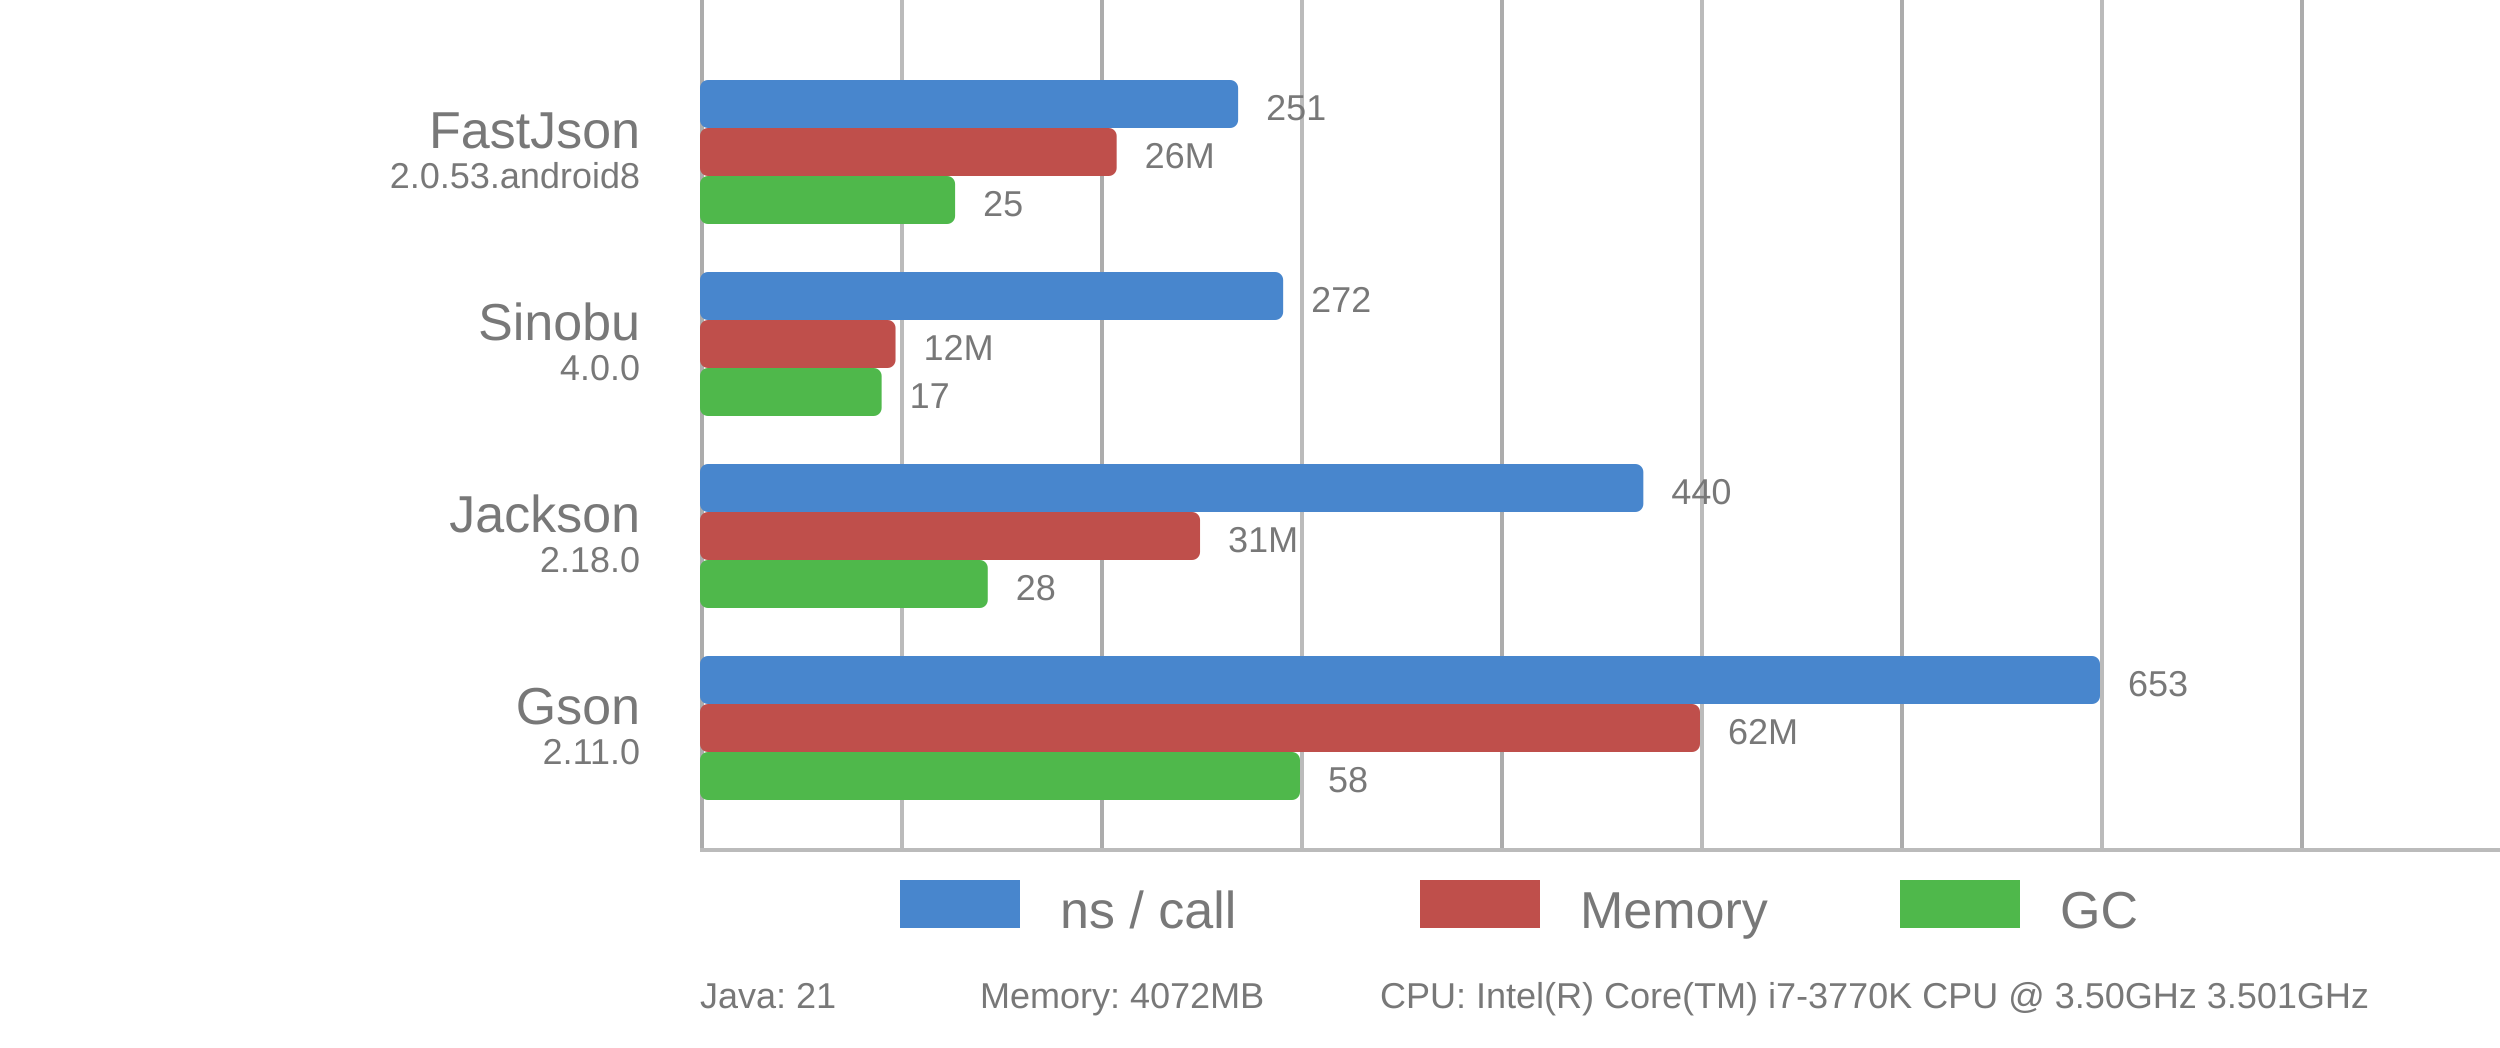
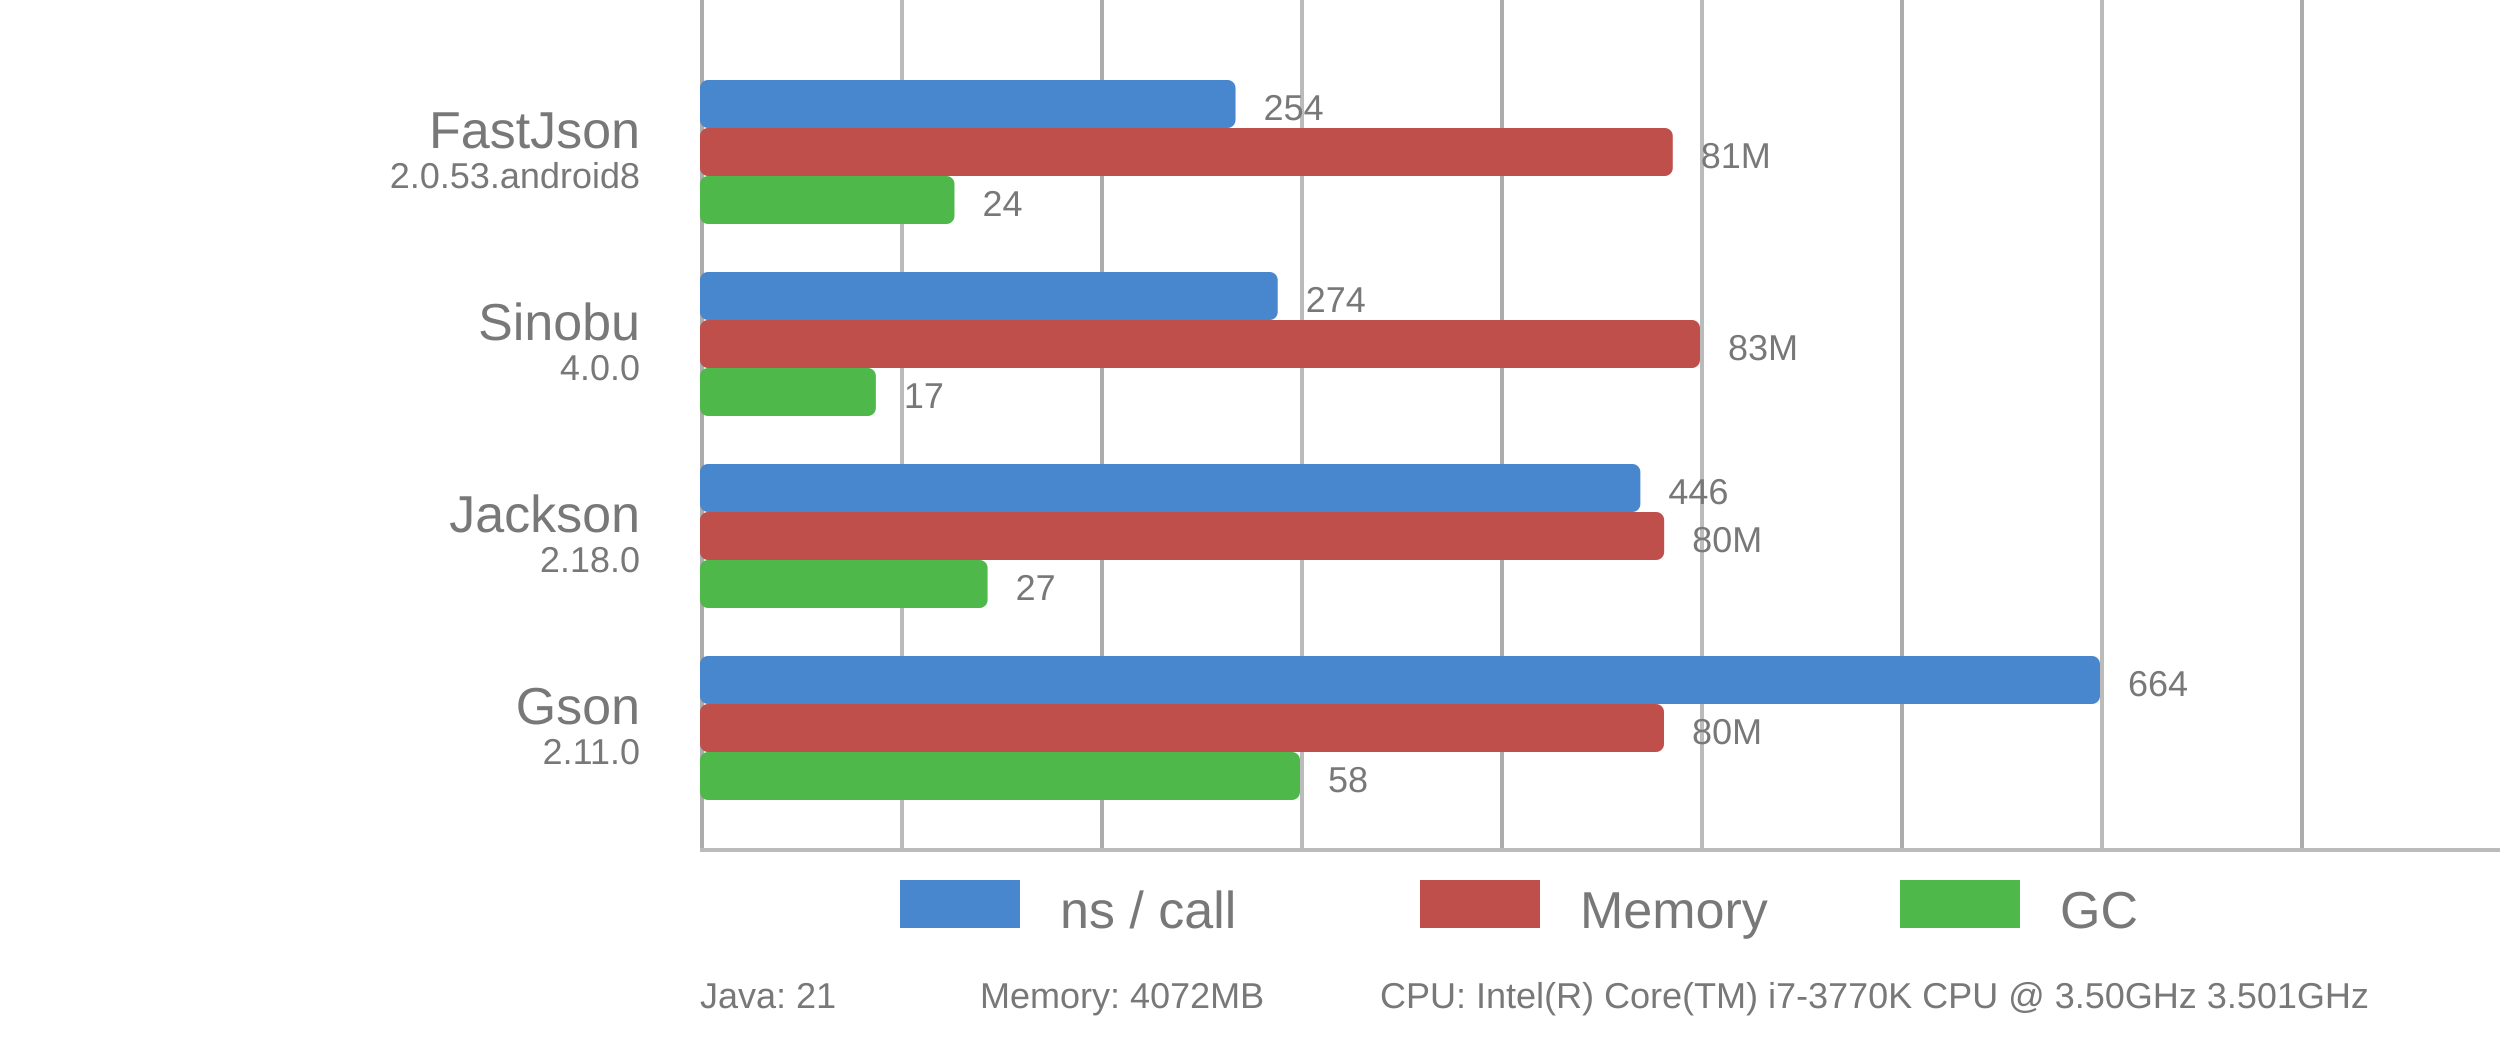
<svg xmlns="http://www.w3.org/2000/svg" viewBox="0 0 625 262">
  <style>
      text {
          font-family: Arial;
          font-size: 13px;
          fill: #787878;
      }

      .desc {
          font-size: 9px;
      }

      .vline {
          fill: #acacac;
          stroke: none;
          stroke-width: 0;
      }

      .subline {
          fill: #bbb;
          stroke: none;
          stroke-width: 0;
      }

      .call {
          fill: #4886CD;
          stroke-linejoin: round;
          height: 12px;
      }

      .gc {
          fill: #4FB84B;
          stroke-linejoin: round;
          height: 12px;
      }

      .memory {
          fill: #BF4F4B;
          stroke-linejoin: round;
          height: 12px;
      }
  </style>
  <g>
    <rect x="175" y="0" width="1" height="212" class="vline" />
    <rect x="275" y="0" width="1" height="212" class="vline" />
    <rect x="375" y="0" width="1" height="212" class="vline" />
    <rect x="475" y="0" width="1" height="212" class="vline" />
    <rect x="575" y="0" width="1" height="212" class="vline" />
    <rect x="225" y="0" width="1" height="212" class="subline" />
    <rect x="325" y="0" width="1" height="212" class="subline" />
    <rect x="425" y="0" width="1" height="212" class="subline" />
    <rect x="525" y="0" width="1" height="212" class="subline" />
    <rect x="175" y="212" width="450" height="1" class="subline" />
    <rect x="225" y="220" width="30" class="call" />
    <text x="265" y="232">ns / call</text>
    <rect x="355" y="220" width="30" class="memory" />
    <text x="395" y="232">Memory</text>
    <rect x="475" y="220" width="30" class="gc" />
    <text x="515" y="232">GC</text>
  </g>
-   <rect x="175" y="20" width="134.533" rx="2" ry="2" class="call" />
-   <rect x="175" y="32" width="104.166" rx="2" ry="2" class="memory" />
-   <rect x="175" y="44" width="63.776" rx="2" ry="2" class="gc" />
+   <rect x="175" y="20" width="133.886" rx="2" ry="2" class="call" />
+   <rect x="175" y="32" width="243.192" rx="2" ry="2" class="memory" />
+   <rect x="175" y="44" width="63.621" rx="2" ry="2" class="gc" />
  <text x="160" y="37" text-anchor="end">FastJson</text>
  <text x="160" y="47" text-anchor="end" class="desc">2.0.53.android8</text>
-   <text x="316.533" y="30" class="desc">251</text>
-   <text x="286.166" y="42" class="desc">26M</text>
-   <text x="245.776" y="54" class="desc">25</text>
-   <rect x="175" y="68" width="145.789" rx="2" ry="2" class="call" />
-   <rect x="175" y="80" width="48.885" rx="2" ry="2" class="memory" />
-   <rect x="175" y="92" width="45.408" rx="2" ry="2" class="gc" />
+   <text x="315.886" y="30" class="desc">254</text>
+   <text x="425.192" y="42" class="desc">81M</text>
+   <text x="245.621" y="54" class="desc">24</text>
+   <rect x="175" y="68" width="144.428" rx="2" ry="2" class="call" />
+   <rect x="175" y="80" width="250" rx="2" ry="2" class="memory" />
+   <rect x="175" y="92" width="43.966" rx="2" ry="2" class="gc" />
  <text x="160" y="85" text-anchor="end">Sinobu</text>
  <text x="160" y="95" text-anchor="end" class="desc">4.0.0</text>
-   <text x="327.789" y="78" class="desc">272</text>
-   <text x="230.885" y="90" class="desc">12M</text>
-   <text x="227.408" y="102" class="desc">17</text>
-   <rect x="175" y="116" width="235.835" rx="2" ry="2" class="call" />
-   <rect x="175" y="128" width="125.015" rx="2" ry="2" class="memory" />
-   <rect x="175" y="140" width="71.939" rx="2" ry="2" class="gc" />
+   <text x="326.428" y="78" class="desc">274</text>
+   <text x="432" y="90" class="desc">83M</text>
+   <text x="225.966" y="102" class="desc">17</text>
+   <rect x="175" y="116" width="235.09" rx="2" ry="2" class="call" />
+   <rect x="175" y="128" width="241.041" rx="2" ry="2" class="memory" />
+   <rect x="175" y="140" width="71.897" rx="2" ry="2" class="gc" />
  <text x="160" y="133" text-anchor="end">Jackson</text>
  <text x="160" y="143" text-anchor="end" class="desc">2.18.0</text>
-   <text x="417.835" y="126" class="desc">440</text>
-   <text x="307.015" y="138" class="desc">31M</text>
-   <text x="253.939" y="150" class="desc">28</text>
+   <text x="417.09" y="126" class="desc">446</text>
+   <text x="423.041" y="138" class="desc">80M</text>
+   <text x="253.897" y="150" class="desc">27</text>
  <rect x="175" y="164" width="350" rx="2" ry="2" class="call" />
-   <rect x="175" y="176" width="250" rx="2" ry="2" class="memory" />
+   <rect x="175" y="176" width="241.007" rx="2" ry="2" class="memory" />
  <rect x="175" y="188" width="150" rx="2" ry="2" class="gc" />
  <text x="160" y="181" text-anchor="end">Gson</text>
  <text x="160" y="191" text-anchor="end" class="desc">2.11.0</text>
-   <text x="532" y="174" class="desc">653</text>
-   <text x="432" y="186" class="desc">62M</text>
+   <text x="532" y="174" class="desc">664</text>
+   <text x="423.007" y="186" class="desc">80M</text>
  <text x="332" y="198" class="desc">58</text>
  <text x="175" y="252" class="desc">Java: 21</text>
  <text x="245" y="252" class="desc">Memory: 4072MB</text>
  <text x="345" y="252" class="desc">CPU: Intel(R) Core(TM) i7-3770K CPU @ 3.50GHz 3.501GHz</text>
</svg>
